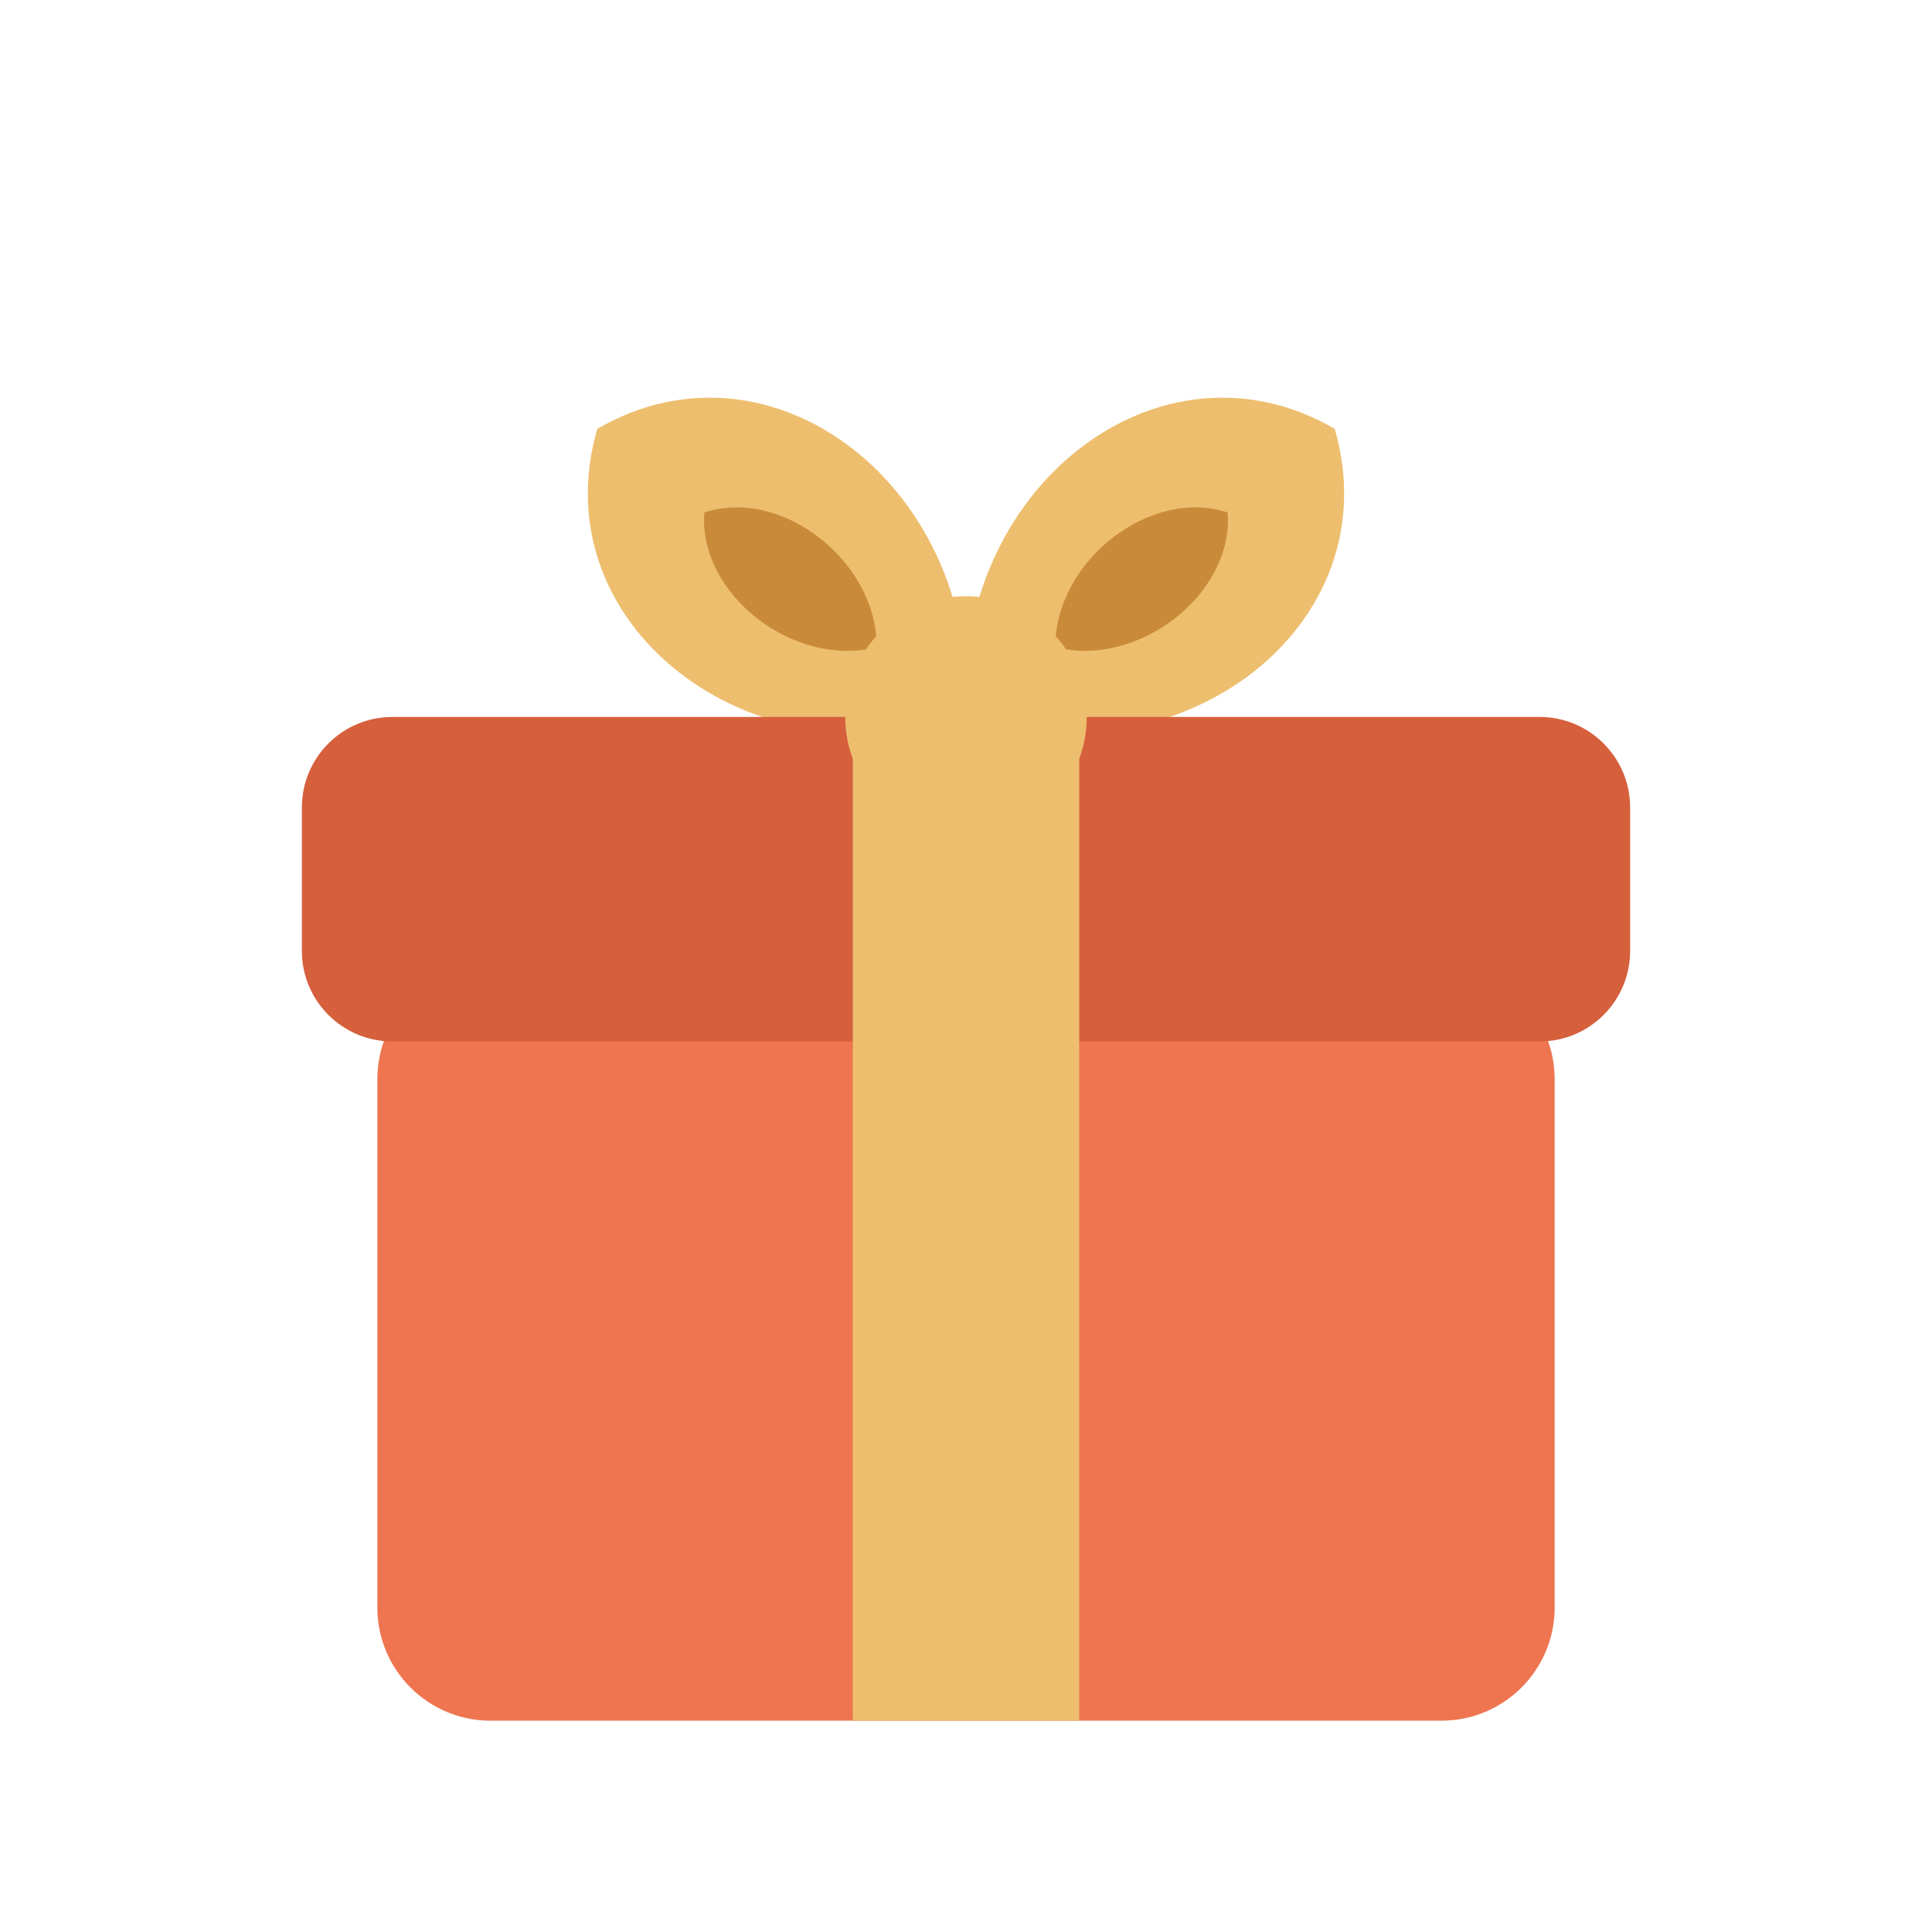
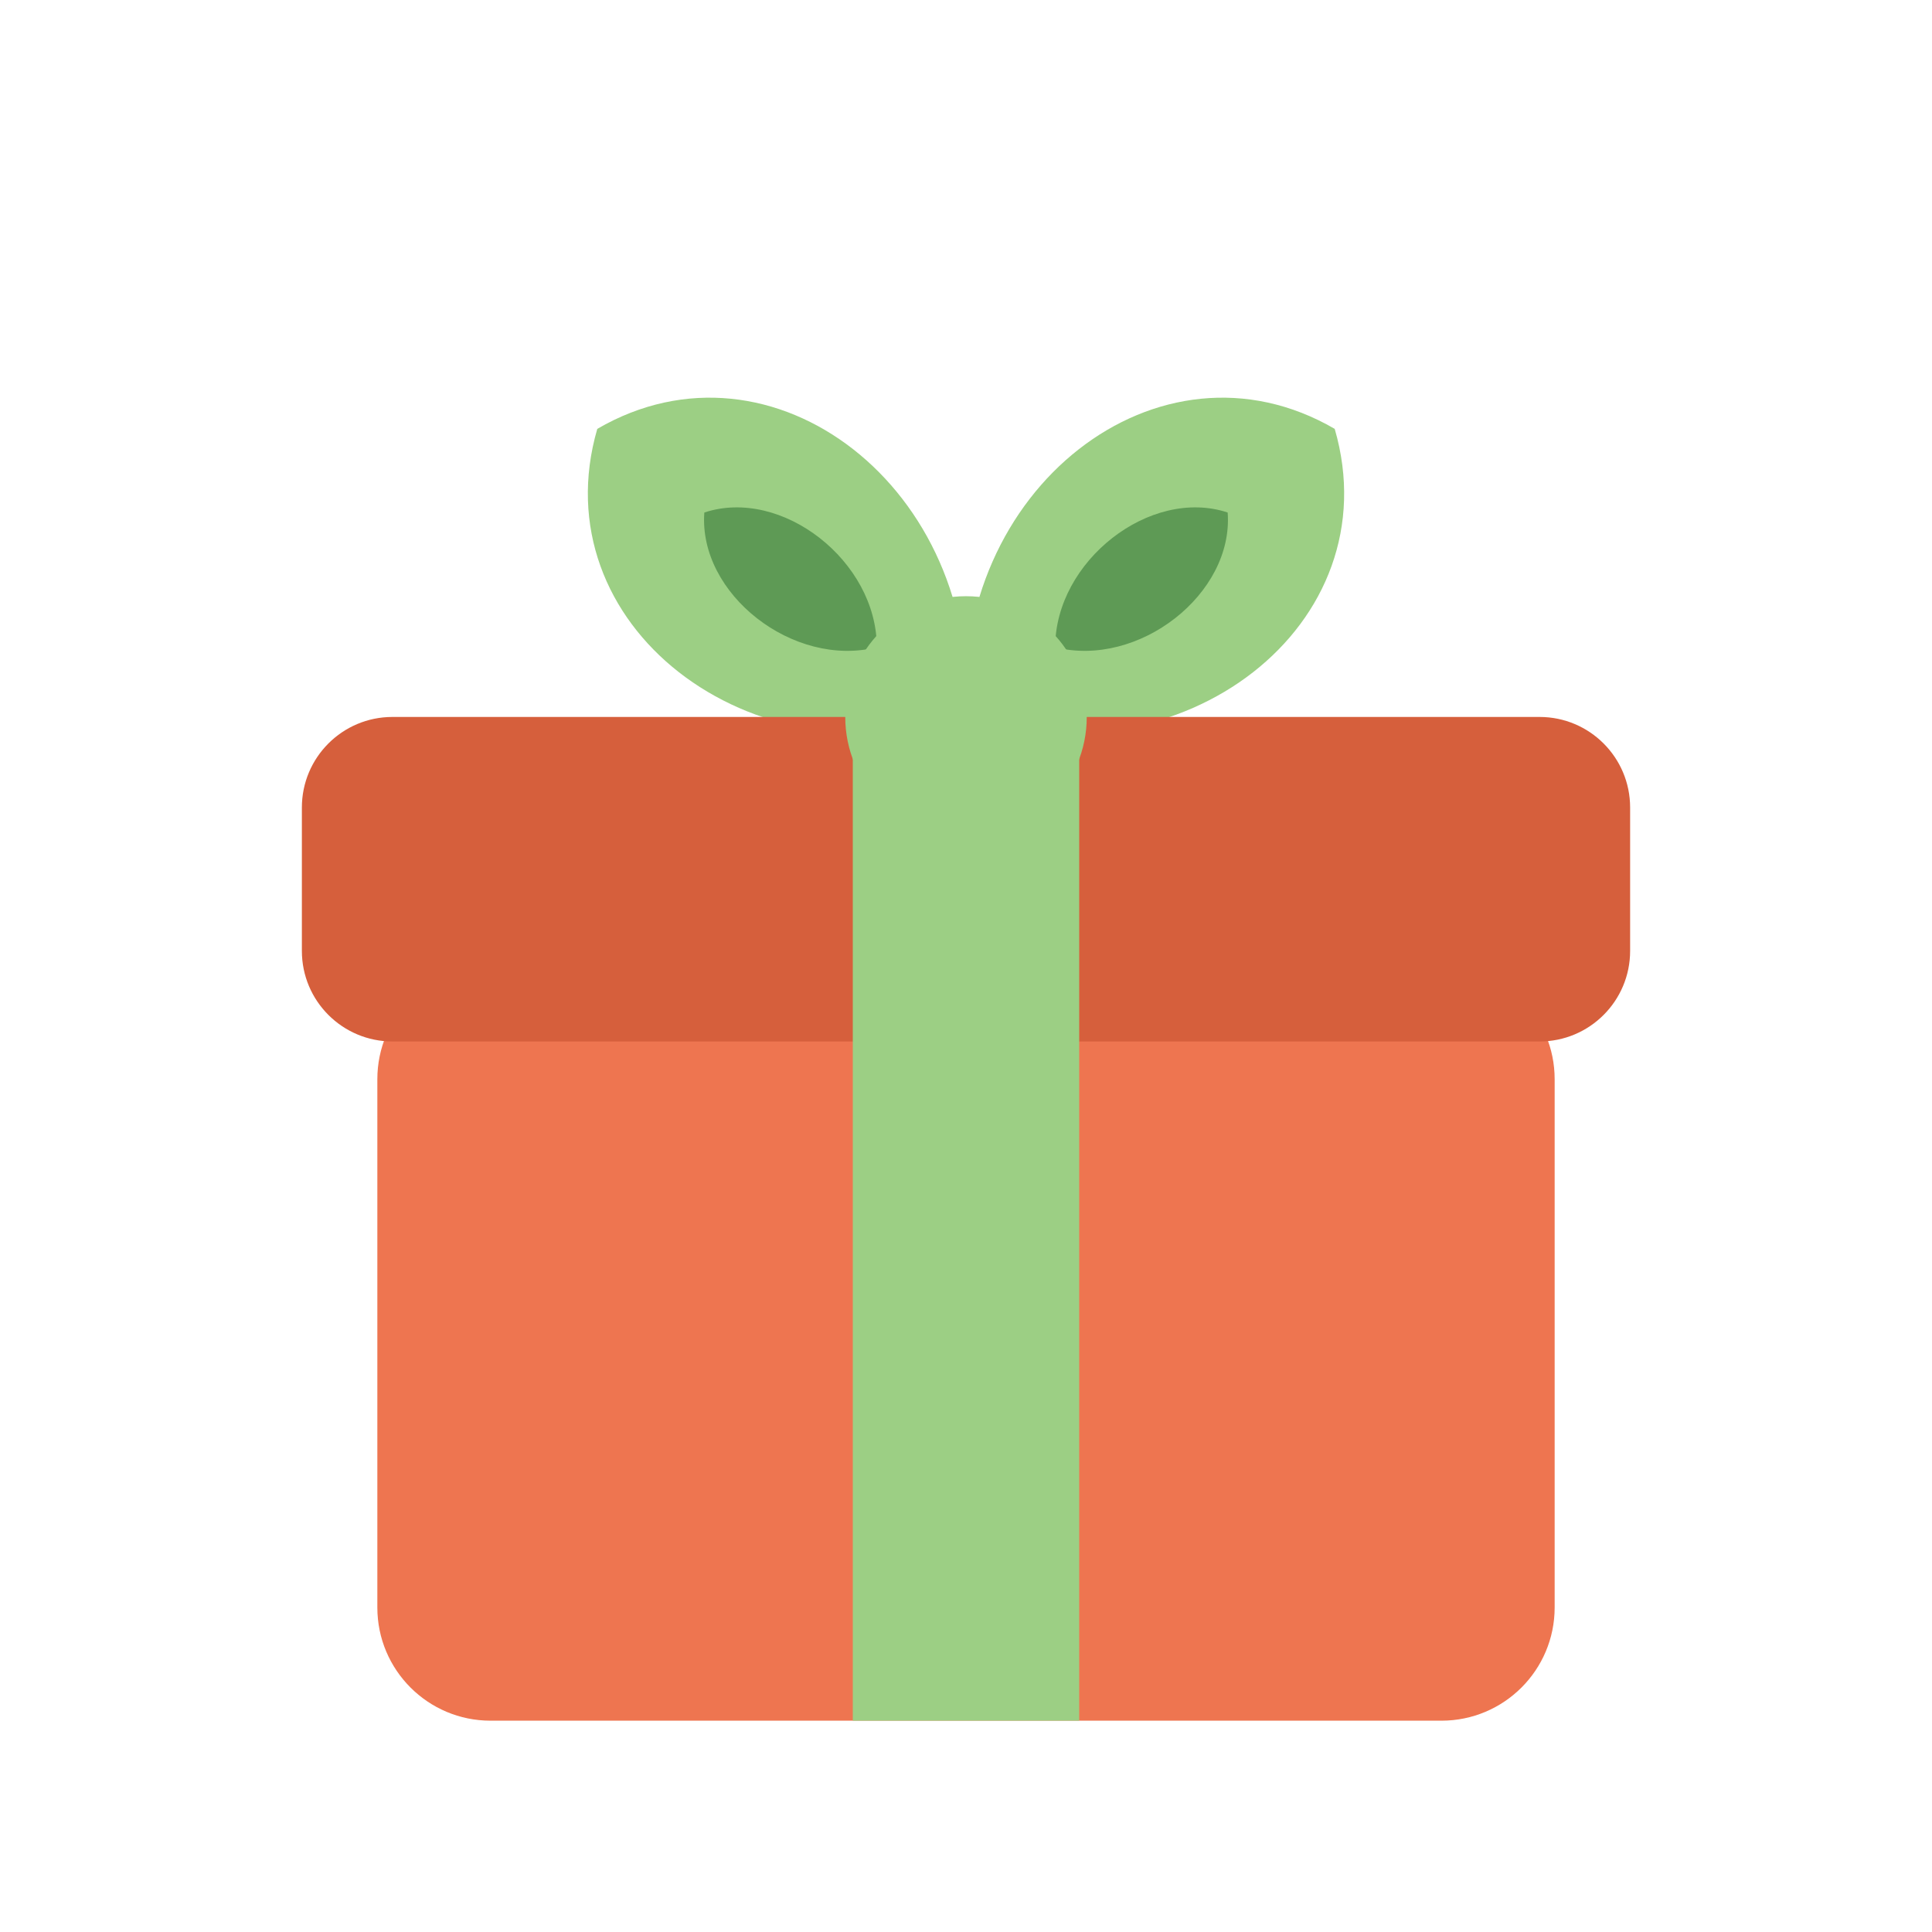
<svg xmlns="http://www.w3.org/2000/svg" viewBox="0 0 512 512">
  <g transform="translate(256 190) rotate(-52)">
-     <path d="M0 0 C50 -34 50 -104 0 -124 C-50 -104 -50 -34 0 0 Z" fill="#EDBE6E" />
-     <path d="M0 -30 C18 -44 18 -76 0 -88 C-18 -76 -18 -44 0 -30 Z" fill="#C98B3A" />
+     <path d="M0 0 C50 -34 50 -104 0 -124 C-50 -104 -50 -34 0 0 Z" fill="#9CCF84" />
+     <path d="M0 -30 C18 -44 18 -76 0 -88 C-18 -76 -18 -44 0 -30 Z" fill="#5E9A55" />
  </g>
  <g transform="translate(256 190) rotate(52)">
-     <path d="M0 0 C50 -34 50 -104 0 -124 C-50 -104 -50 -34 0 0 Z" fill="#EDBE6E" />
-     <path d="M0 -30 C18 -44 18 -76 0 -88 C-18 -76 -18 -44 0 -30 Z" fill="#C98B3A" />
+     <path d="M0 0 C50 -34 50 -104 0 -124 C-50 -104 -50 -34 0 0 Z" fill="#9CCF84" />
+     <path d="M0 -30 C18 -44 18 -76 0 -88 C-18 -76 -18 -44 0 -30 Z" fill="#5E9A55" />
  </g>
  <rect x="100" y="256" width="312" height="200" rx="30" fill="#EE7550" />
  <rect x="80" y="190" width="352" height="86" rx="24" fill="#D65F3C" />
-   <rect x="226" y="190" width="60" height="266" fill="#EDBE6E" />
-   <circle cx="256" cy="190" r="32" fill="#EDBE6E" />
+   <rect x="226" y="190" width="60" height="266" fill="#9CCF84" />
+   <circle cx="256" cy="190" r="32" fill="#9CCF84" />
</svg>
